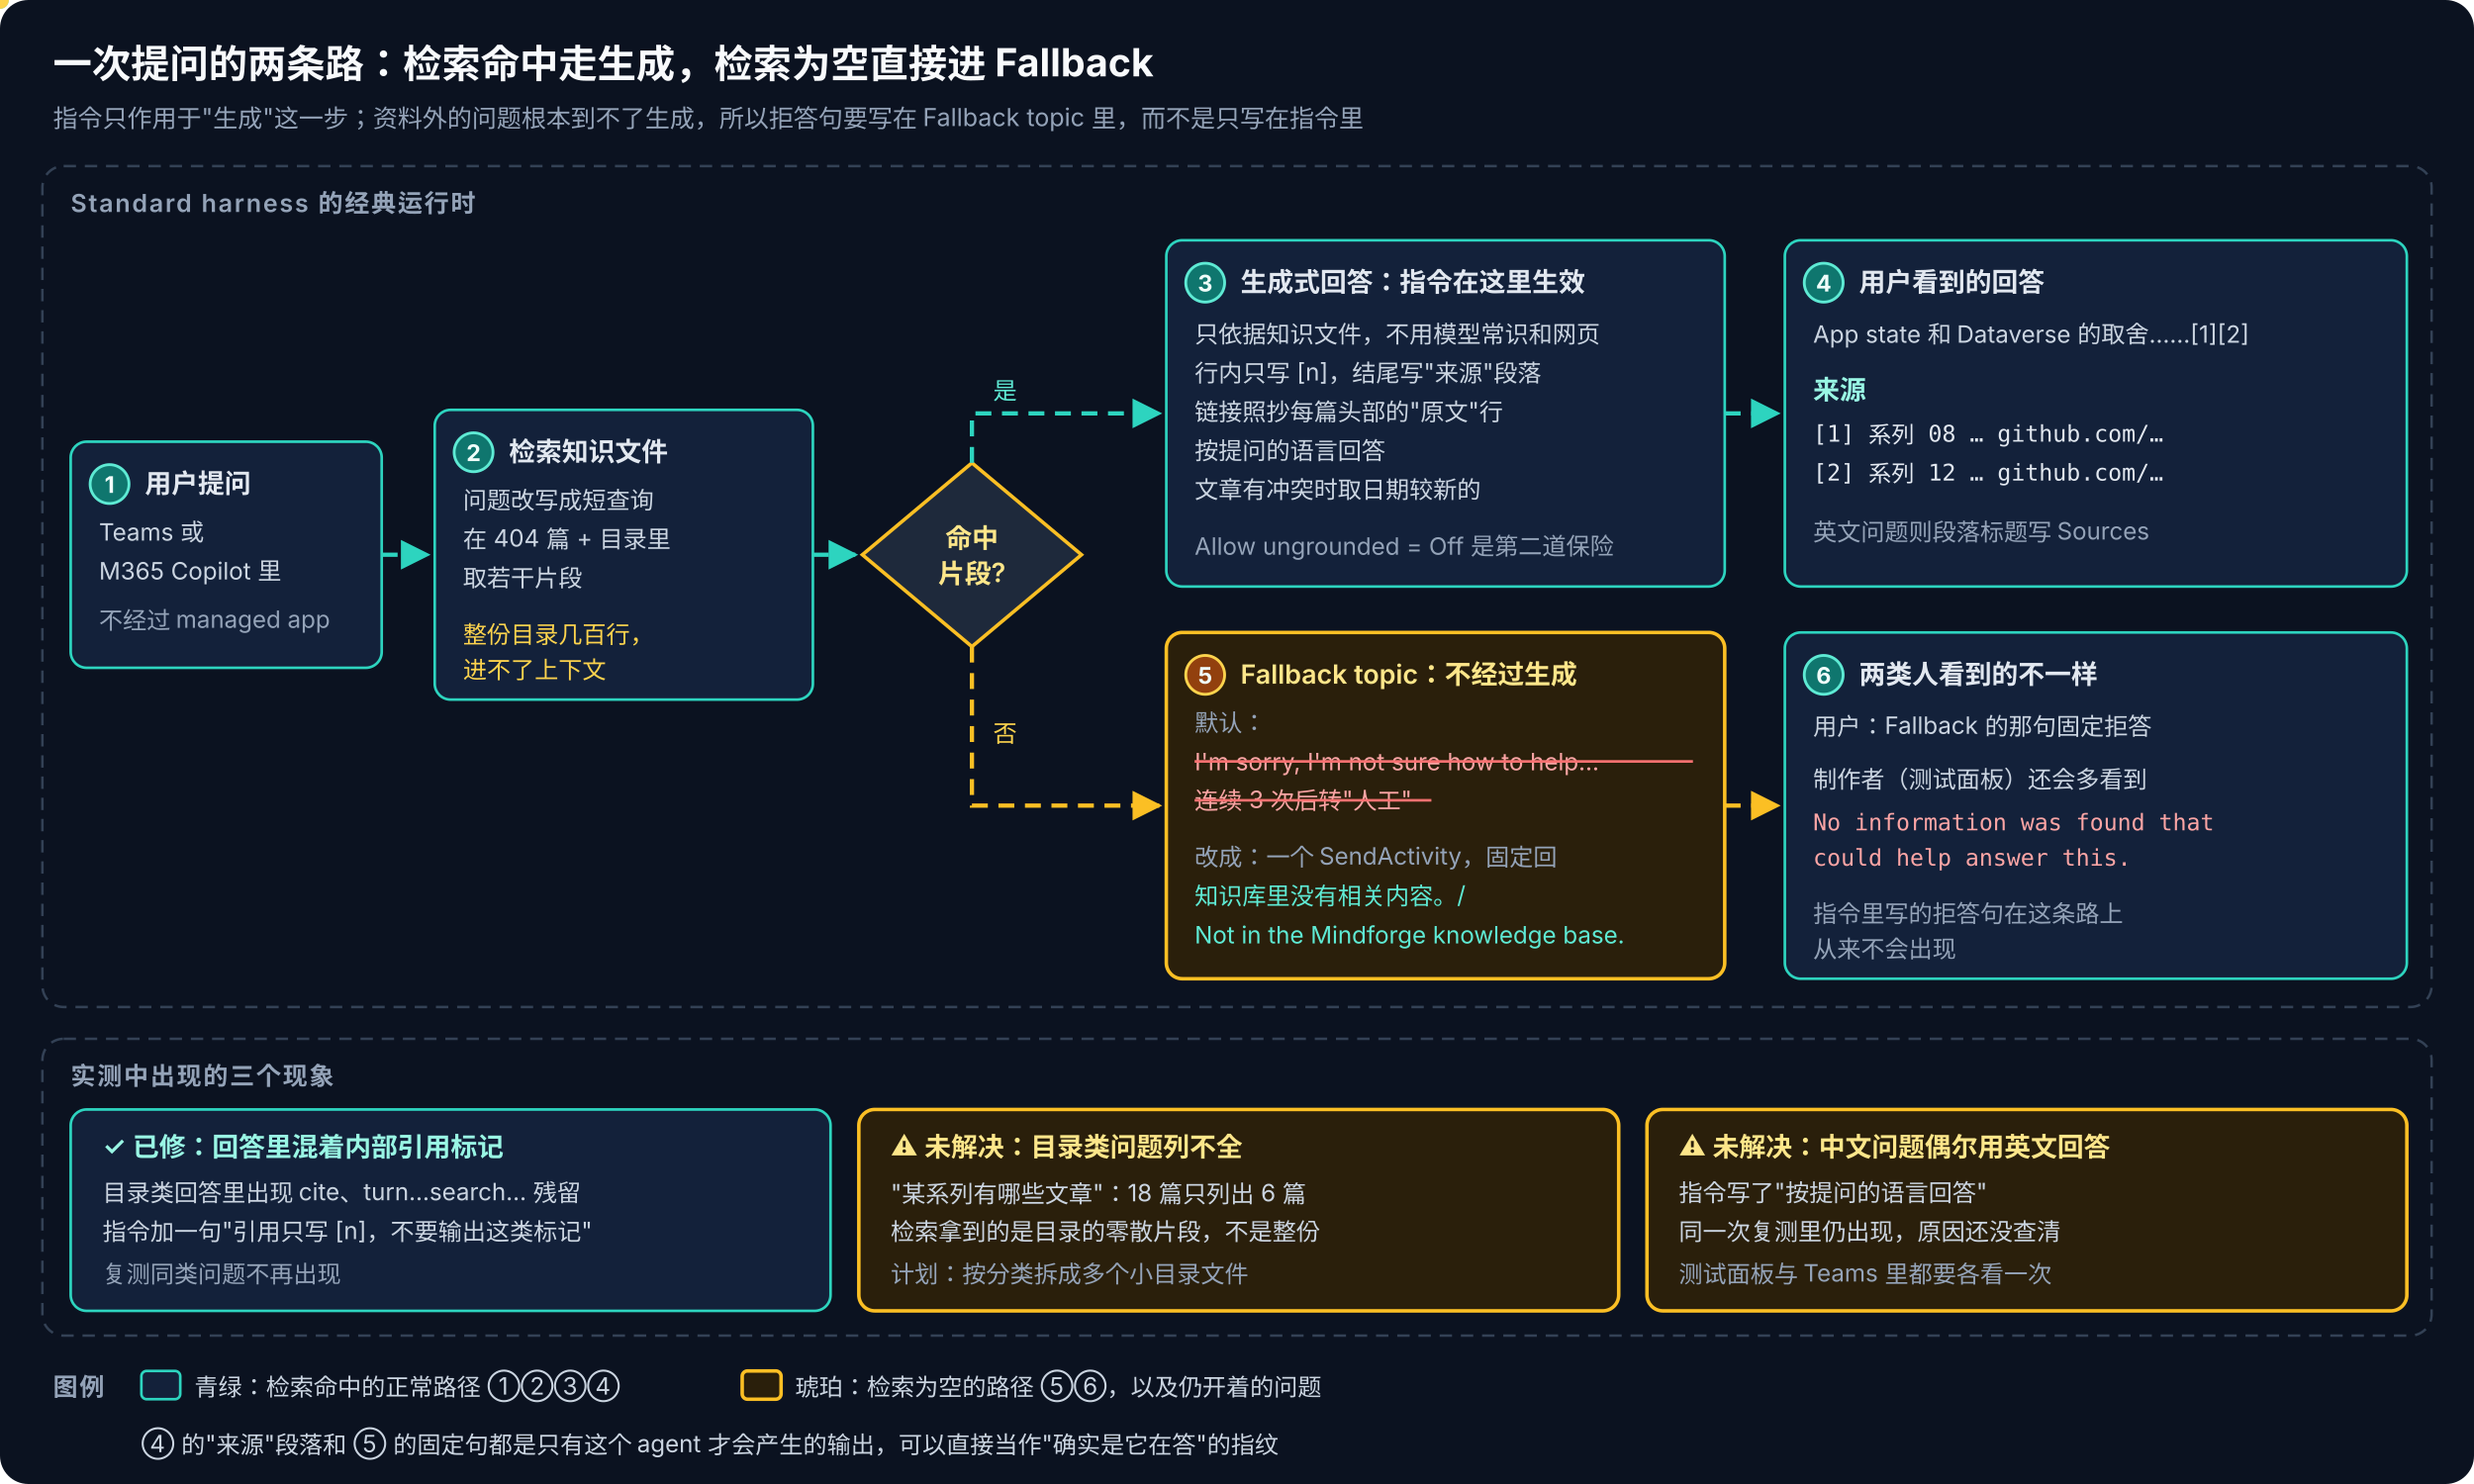
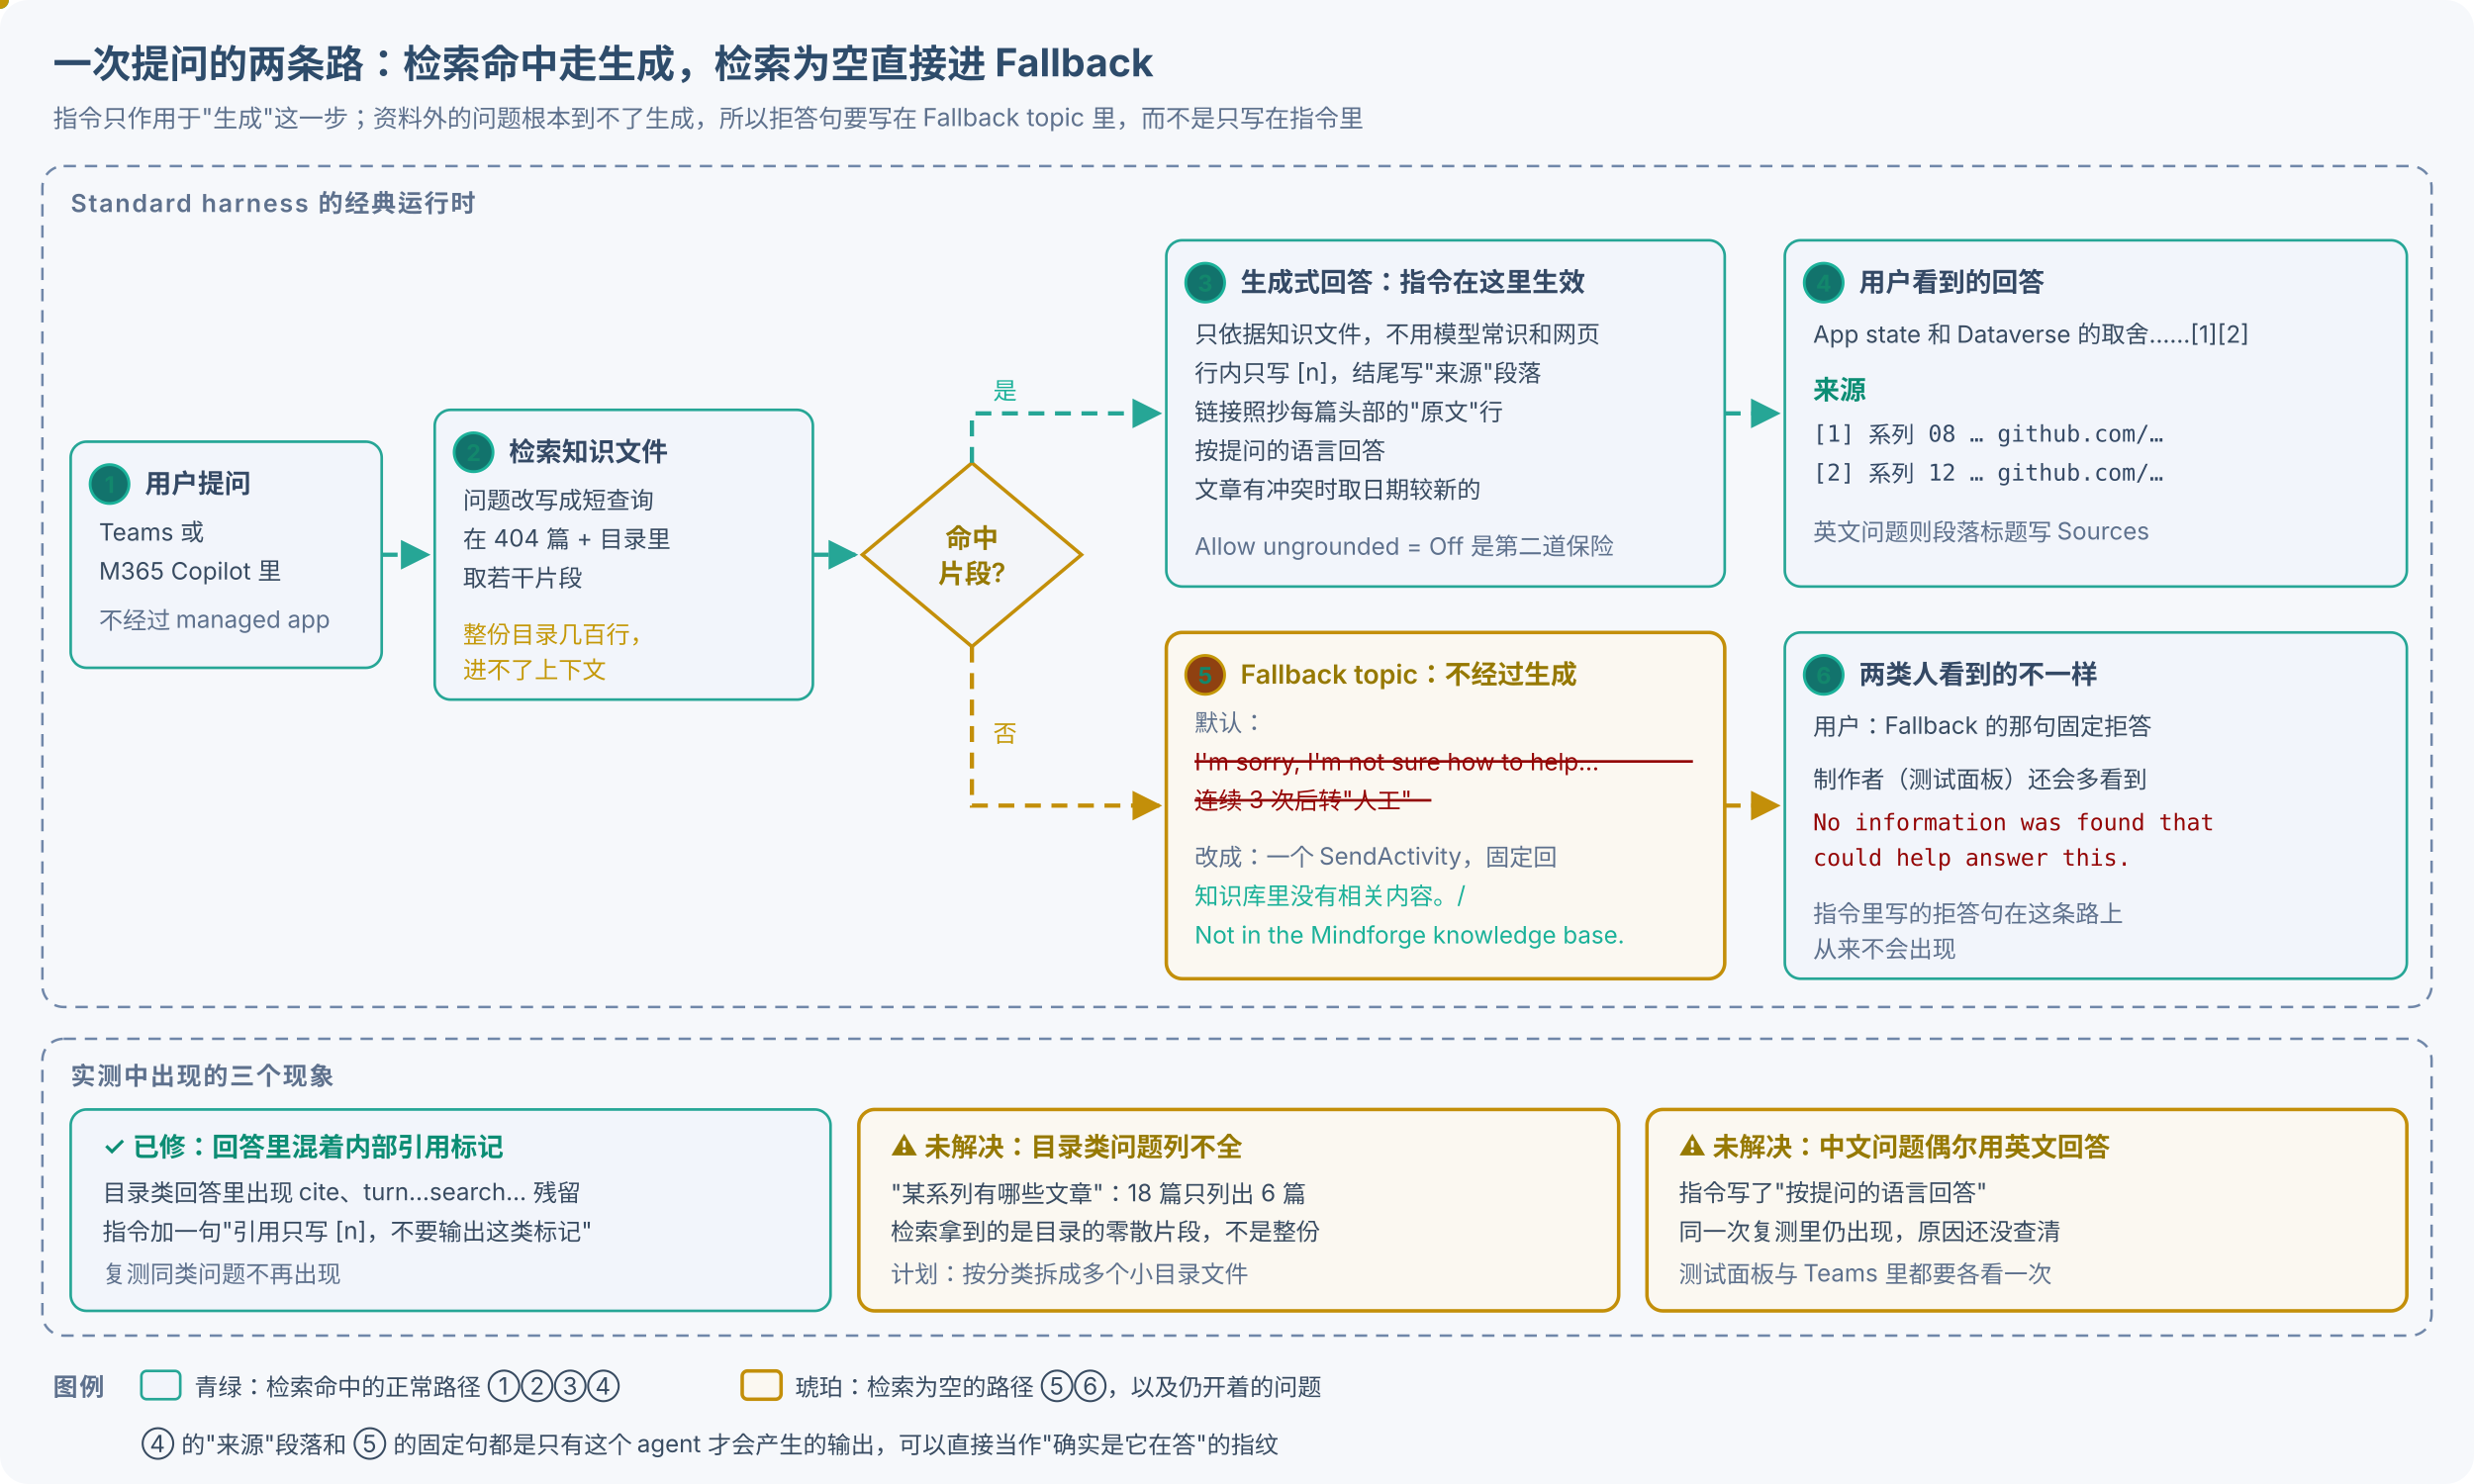
<svg xmlns="http://www.w3.org/2000/svg" viewBox="0 0 1400 840" width="1400" height="840" font-family="-apple-system, 'PingFang SC', 'Microsoft YaHei', 'Segoe UI', sans-serif">
  <defs>
    <style>
-       .bg { fill: #0b1220; }
-       .zone { fill: none; stroke: #334155; stroke-width: 1.4; stroke-dasharray: 7 5; }
-       .zt { fill: #94a3b8; font-size: 14px; font-weight: 600; letter-spacing: 1px; }
-       .card { fill: #13213a; stroke: #2dd4bf; stroke-width: 1.5; }
-       .hot { fill: #2a1f0b; stroke: #fbbf24; stroke-width: 2; animation: pulse 2.4s ease-in-out infinite; }
-       .bad { fill: #2a1215; stroke: #f87171; stroke-width: 1.8; stroke-dasharray: 6 4; }
-       .dim { fill: #111827; stroke: #475569; stroke-width: 1.2; stroke-dasharray: 6 4; }
-       .dia { fill: #1e293b; stroke: #fbbf24; stroke-width: 2; }
-       .h { fill: #e2e8f0; font-size: 15px; font-weight: 600; }
-       .hA { fill: #fde68a; font-size: 15px; font-weight: 600; }
-       .hR { fill: #fca5a5; font-size: 15px; font-weight: 600; }
-       .hG { fill: #99f6e4; font-size: 15px; font-weight: 600; }
-       .t { fill: #cbd5e1; font-size: 13.5px; }
-       .tG { fill: #94a3b8; font-size: 13.5px; }
-       .tA { fill: #fcd34d; font-size: 13.5px; }
-       .tR { fill: #fca5a5; font-size: 13.5px; }
-       .tT { fill: #5eead4; font-size: 13.5px; }
-       .m { fill: #e2e8f0; font-size: 13px; font-family: Menlo, Consolas, monospace; }
-       .mT { fill: #5eead4; font-size: 13px; font-family: Menlo, Consolas, monospace; }
-       .mR { fill: #fca5a5; font-size: 13px; font-family: Menlo, Consolas, monospace; }
-       .title { fill: #f8fafc; font-size: 22px; font-weight: 700; }
-       .sub { fill: #94a3b8; font-size: 14px; }
-       .flow { stroke: #2dd4bf; stroke-width: 2.4; fill: none; stroke-dasharray: 9 6; animation: dash 1.2s linear infinite; }
-       .flowA { stroke: #fbbf24; stroke-width: 2.4; fill: none; stroke-dasharray: 9 6; animation: dash 1.2s linear infinite; }
-       .num { fill: #0f766e; stroke: #5eead4; stroke-width: 1.6; }
-       .numA { fill: #92400e; stroke: #fcd34d; stroke-width: 1.6; }
-       .nt { fill: #f0fdfa; font-size: 13px; font-weight: 700; text-anchor: middle; }
-       .lg { fill: #cbd5e1; font-size: 13.5px; }
-       .strike { stroke: #f87171; stroke-width: 1.5; }
+       .bg { fill: #f6f8fb; }
+       .zone { fill: none; stroke: #7087a9; stroke-width: 1.4; stroke-dasharray: 7 5; }
+       .zt { fill: #5e718d; font-size: 14px; font-weight: 600; letter-spacing: 1px; }
+       .card { fill: #f2f5fb; stroke: #26a696; stroke-width: 1.5; }
+       .hot { fill: #fbf8f1; stroke: #c38f09; stroke-width: 2; animation: pulse 2.4s ease-in-out infinite; }
+       .bad { fill: #faf3f3; stroke: #920707; stroke-width: 1.8; stroke-dasharray: 6 4; }
+       .dim { fill: #f6f8fb; stroke: #7688a2; stroke-width: 1.2; stroke-dasharray: 6 4; }
+       .dia { fill: #f3f5f9; stroke: #c38f09; stroke-width: 2; }
+       .h { fill: #344965; font-size: 15px; font-weight: 600; }
+       .hA { fill: #967903; font-size: 15px; font-weight: 600; }
+       .hR { fill: #940505; font-size: 15px; font-weight: 600; }
+       .hG { fill: #0c8d74; font-size: 15px; font-weight: 600; }
+       .t { fill: #384b61; font-size: 13.5px; }
+       .tG { fill: #5e718d; font-size: 13.5px; }
+       .tA { fill: #c49808; font-size: 13.5px; }
+       .tR { fill: #940505; font-size: 13.5px; }
+       .tT { fill: #1bb199; font-size: 13.5px; }
+       .m { fill: #344965; font-size: 13px; font-family: Menlo, Consolas, monospace; }
+       .mT { fill: #1bb199; font-size: 13px; font-family: Menlo, Consolas, monospace; }
+       .mR { fill: #940505; font-size: 13px; font-family: Menlo, Consolas, monospace; }
+       .title { fill: #2e4c6b; font-size: 22px; font-weight: 700; }
+       .sub { fill: #5e718d; font-size: 14px; }
+       .flow { stroke: #26a696; stroke-width: 2.4; fill: none; stroke-dasharray: 9 6; animation: dash 1.2s linear infinite; }
+       .flowA { stroke: #c38f09; stroke-width: 2.4; fill: none; stroke-dasharray: 9 6; animation: dash 1.2s linear infinite; }
+       .num { fill: #12736c; stroke: #1bb199; stroke-width: 1.6; }
+       .numA { fill: #8f4111; stroke: #c49808; stroke-width: 1.6; }
+       .nt { fill: #12876c; font-size: 13px; font-weight: 700; text-anchor: middle; }
+       .lg { fill: #384b61; font-size: 13.5px; }
+       .strike { stroke: #920707; stroke-width: 1.5; }
      @keyframes dash { to { stroke-dashoffset: -30; } }
      @keyframes pulse { 0%,100% { opacity: 1; } 50% { opacity: 0.6; } }
    </style>
    <marker id="ar" viewBox="0 0 10 10" refX="9" refY="5" markerWidth="7" markerHeight="7" orient="auto">
-       <path d="M0,0 L10,5 L0,10 z" fill="#2dd4bf" />
+       <path d="M0,0 L10,5 L0,10 z" fill="#26a696" />
    </marker>
    <marker id="arA" viewBox="0 0 10 10" refX="9" refY="5" markerWidth="7" markerHeight="7" orient="auto">
-       <path d="M0,0 L10,5 L0,10 z" fill="#fbbf24" />
+       <path d="M0,0 L10,5 L0,10 z" fill="#c38f09" />
    </marker>
  </defs>
  <rect class="bg" width="1400" height="840" rx="16" />
  <text class="title" x="30" y="44">一次提问的两条路：检索命中走生成，检索为空直接进 Fallback</text>
  <text class="sub" x="30" y="72">指令只作用于"生成"这一步；资料外的问题根本到不了生成，所以拒答句要写在 Fallback topic 里，而不是只写在指令里</text>
  <rect class="zone" x="24" y="94" width="1352" height="476" rx="12" />
  <text class="zt" x="40" y="120">Standard harness 的经典运行时</text>
  <rect class="card" x="40" y="250" width="176" height="128" rx="9" />
  <circle class="num" cx="62" cy="274" r="11" />
  <text class="nt" x="62" y="279">1</text>
  <text class="h" x="82" y="279">用户提问</text>
  <text class="t" x="56" y="306">Teams 或</text>
  <text class="t" x="56" y="328">M365 Copilot 里</text>
  <text class="tG" x="56" y="356">不经过 managed app</text>
  <rect class="card" x="246" y="232" width="214" height="164" rx="9" />
  <circle class="num" cx="268" cy="256" r="11" />
  <text class="nt" x="268" y="261">2</text>
  <text class="h" x="288" y="261">检索知识文件</text>
  <text class="t" x="262" y="288">问题改写成短查询</text>
  <text class="t" x="262" y="310">在 404 篇 + 目录里</text>
  <text class="t" x="262" y="332">取若干片段</text>
  <text class="tA" x="262" y="364">整份目录几百行，</text>
  <text class="tA" x="262" y="384">进不了上下文</text>
  <polygon class="dia" points="550,262 612,314 550,366 488,314" />
  <text class="hA" x="550" y="310" text-anchor="middle">命中</text>
  <text class="hA" x="550" y="330" text-anchor="middle">片段?</text>
  <rect class="card" x="660" y="136" width="316" height="196" rx="9" />
  <circle class="num" cx="682" cy="160" r="11" />
  <text class="nt" x="682" y="165">3</text>
  <text class="h" x="702" y="165">生成式回答：指令在这里生效</text>
  <text class="t" x="676" y="194">只依据知识文件，不用模型常识和网页</text>
  <text class="t" x="676" y="216">行内只写 [n]，结尾写"来源"段落</text>
  <text class="t" x="676" y="238">链接照抄每篇头部的"原文"行</text>
  <text class="t" x="676" y="260">按提问的语言回答</text>
  <text class="t" x="676" y="282">文章有冲突时取日期较新的</text>
  <text class="tG" x="676" y="314">Allow ungrounded = Off 是第二道保险</text>
  <rect class="card" x="1010" y="136" width="352" height="196" rx="9" />
  <circle class="num" cx="1032" cy="160" r="11" />
  <text class="nt" x="1032" y="165">4</text>
  <text class="h" x="1052" y="165">用户看到的回答</text>
  <text class="t" x="1026" y="194">App state 和 Dataverse 的取舍……[1][2]</text>
  <text class="hG" x="1026" y="226">来源</text>
  <text class="m" x="1026" y="250">[1] 系列 08 … github.com/…</text>
  <text class="m" x="1026" y="272">[2] 系列 12 … github.com/…</text>
  <text class="tG" x="1026" y="306">英文问题则段落标题写 Sources</text>
  <rect class="hot" x="660" y="358" width="316" height="196" rx="9" />
  <circle class="numA" cx="682" cy="382" r="11" />
  <text class="nt" x="682" y="387">5</text>
  <text class="hA" x="702" y="387">Fallback topic：不经过生成</text>
  <text class="tG" x="676" y="414">默认：</text>
  <text class="tR" x="676" y="436">I'm sorry, I'm not sure how to help…</text>
  <line class="strike" x1="676" y1="431" x2="958" y2="431" />
  <text class="tR" x="676" y="458">连续 3 次后转"人工"</text>
  <line class="strike" x1="676" y1="453" x2="810" y2="453" />
  <text class="tG" x="676" y="490">改成：一个 SendActivity，固定回</text>
  <text class="tT" x="676" y="512">知识库里没有相关内容。/</text>
  <text class="tT" x="676" y="534">Not in the Mindforge knowledge base.</text>
  <rect class="card" x="1010" y="358" width="352" height="196" rx="9" />
  <circle class="num" cx="1032" cy="382" r="11" />
  <text class="nt" x="1032" y="387">6</text>
  <text class="h" x="1052" y="387">两类人看到的不一样</text>
  <text class="t" x="1026" y="416">用户：Fallback 的那句固定拒答</text>
  <text class="t" x="1026" y="446">制作者（测试面板）还会多看到</text>
  <text class="mR" x="1026" y="470">No information was found that</text>
  <text class="mR" x="1026" y="490">could help answer this.</text>
  <text class="tG" x="1026" y="522">指令里写的拒答句在这条路上</text>
  <text class="tG" x="1026" y="542">从来不会出现</text>
  <path class="flow" d="M216,314 L242,314" marker-end="url(#ar)" />
  <path class="flow" d="M460,314 L484,314" marker-end="url(#ar)" />
  <path class="flow" d="M550,262 L550,234 L656,234" marker-end="url(#ar)" />
  <text class="tT" x="562" y="226">是</text>
  <path class="flowA" d="M550,366 L550,456 L656,456" marker-end="url(#arA)" />
  <text class="tA" x="562" y="420">否</text>
  <path class="flow" d="M976,234 L1006,234" marker-end="url(#ar)" />
  <path class="flowA" d="M976,456 L1006,456" marker-end="url(#arA)" />
-   <circle r="5" fill="#5eead4">
+   <circle r="5" fill="#1bb199">
    <animateMotion dur="3.6s" repeatCount="indefinite" path="M216,314 L550,314 L550,234 L1006,234" />
  </circle>
-   <circle r="5" fill="#fcd34d">
+   <circle r="5" fill="#c49808">
    <animateMotion dur="3.6s" begin="1.8s" repeatCount="indefinite" path="M216,314 L550,314 L550,456 L1006,456" />
  </circle>
  <rect class="zone" x="24" y="588" width="1352" height="168" rx="12" />
  <text class="zt" x="40" y="614">实测中出现的三个现象</text>
  <rect class="card" x="40" y="628" width="430" height="114" rx="9" />
  <text class="hG" x="58" y="654">✓ 已修：回答里混着内部引用标记</text>
  <text class="t" x="58" y="680">目录类回答里出现 cite、turn…search… 残留</text>
  <text class="t" x="58" y="702">指令加一句"引用只写 [n]，不要输出这类标记"</text>
  <text class="tG" x="58" y="726">复测同类问题不再出现</text>
  <rect class="hot" x="486" y="628" width="430" height="114" rx="9" />
  <text class="hA" x="504" y="654">⚠ 未解决：目录类问题列不全</text>
  <text class="t" x="504" y="680">"某系列有哪些文章"：18 篇只列出 6 篇</text>
  <text class="t" x="504" y="702">检索拿到的是目录的零散片段，不是整份</text>
  <text class="tG" x="504" y="726">计划：按分类拆成多个小目录文件</text>
  <rect class="hot" x="932" y="628" width="430" height="114" rx="9" />
  <text class="hA" x="950" y="654">⚠ 未解决：中文问题偶尔用英文回答</text>
  <text class="t" x="950" y="680">指令写了"按提问的语言回答"</text>
  <text class="t" x="950" y="702">同一次复测里仍出现，原因还没查清</text>
  <text class="tG" x="950" y="726">测试面板与 Teams 里都要各看一次</text>
  <text class="zt" x="30" y="790">图例</text>
  <rect class="card" x="80" y="776" width="22" height="16" rx="3" />
  <text class="lg" x="110" y="790">青绿：检索命中的正常路径 ①②③④</text>
  <rect class="hot" x="420" y="776" width="22" height="16" rx="3" />
  <text class="lg" x="450" y="790">琥珀：检索为空的路径 ⑤⑥，以及仍开着的问题</text>
  <text class="lg" x="80" y="822">④ 的"来源"段落和 ⑤ 的固定句都是只有这个 agent 才会产生的输出，可以直接当作"确实是它在答"的指纹</text>
</svg>
